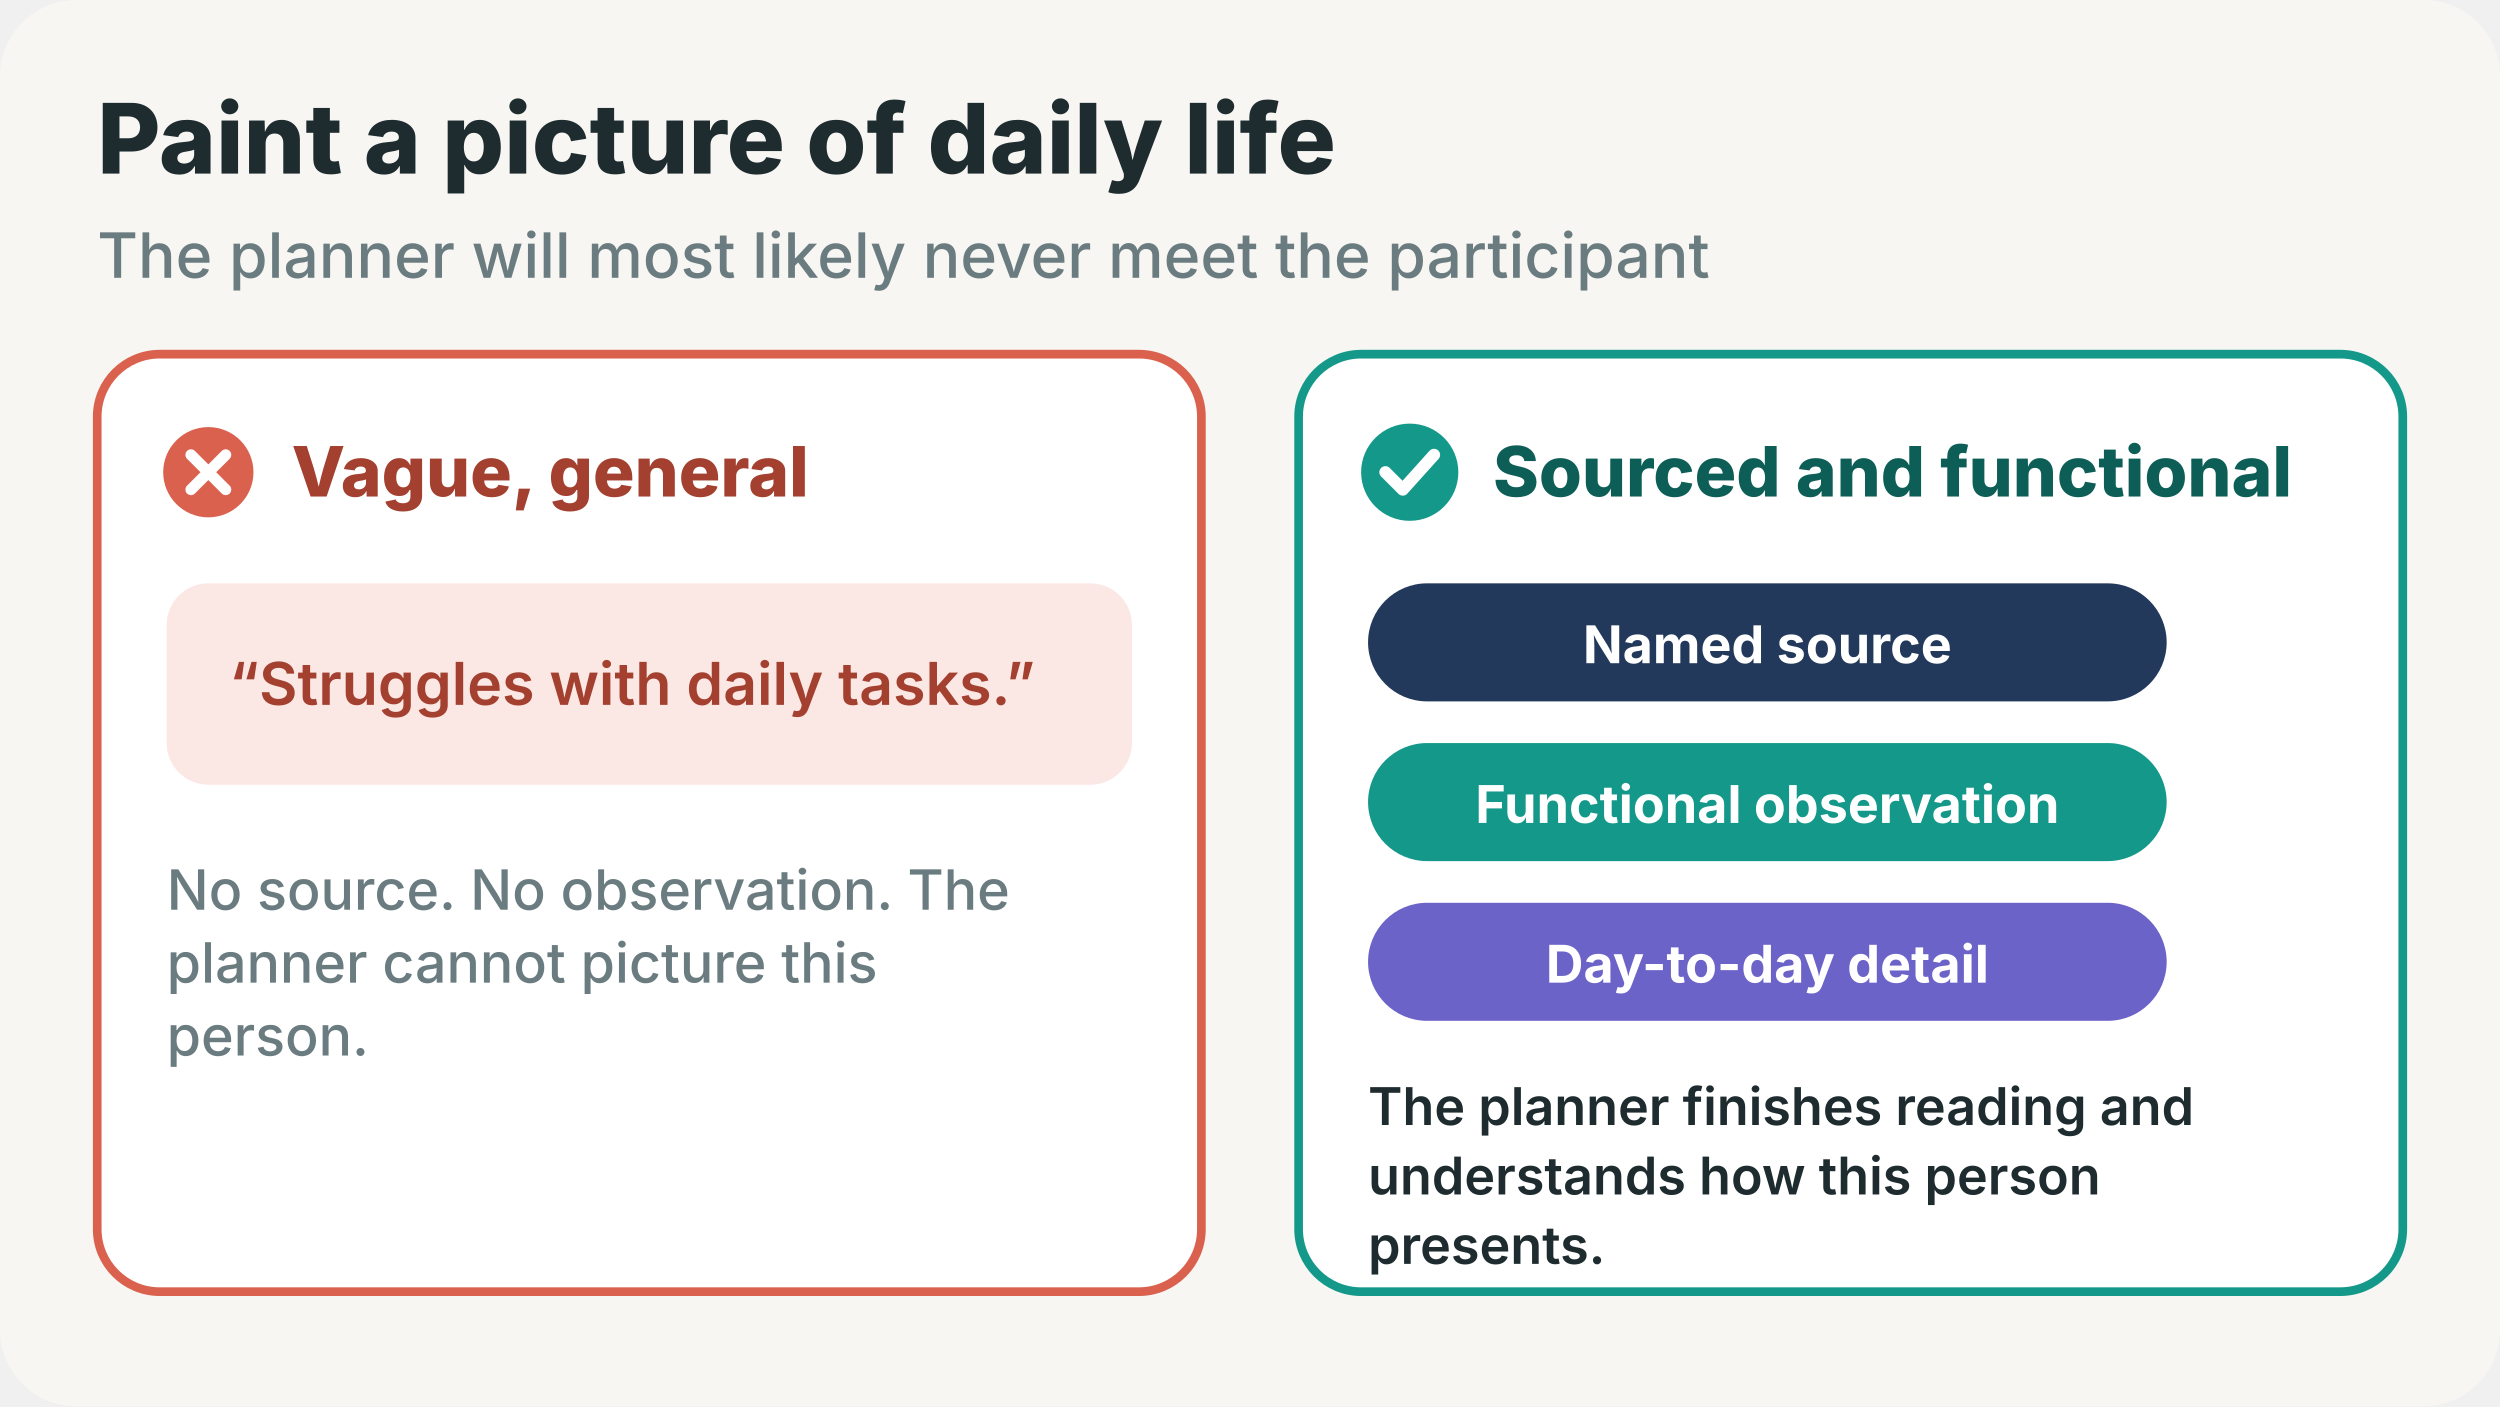
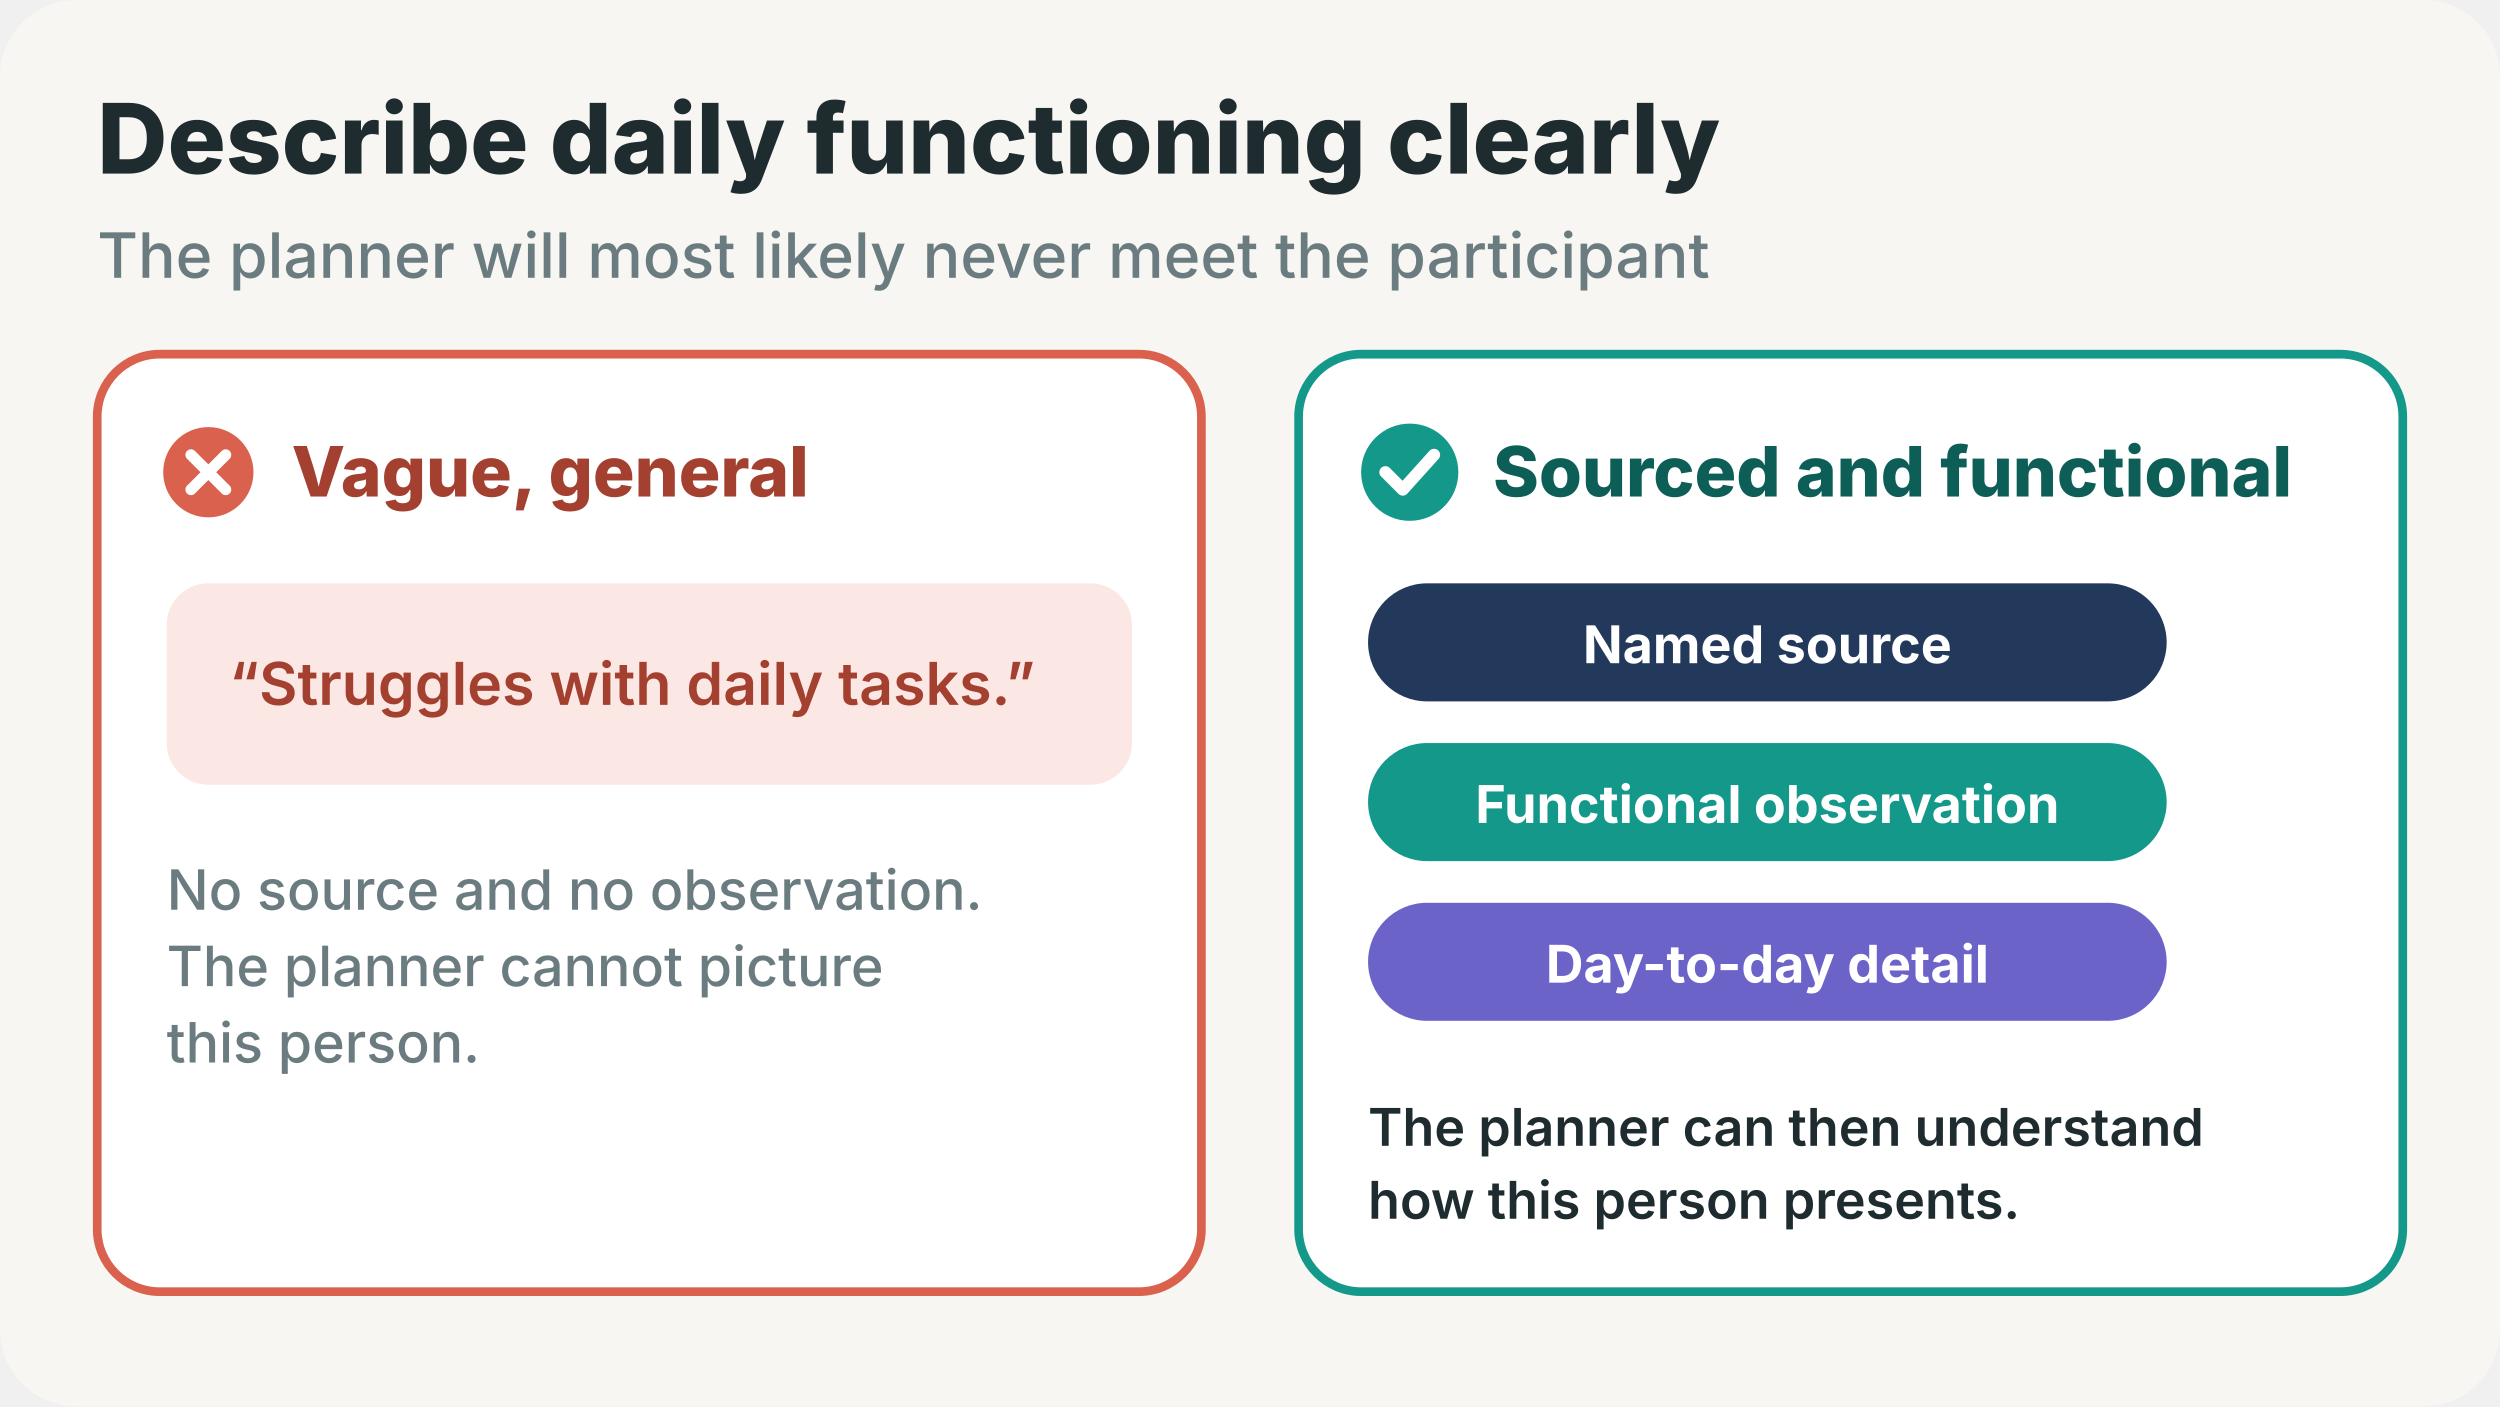
<svg xmlns="http://www.w3.org/2000/svg" viewBox="0 0 720 405" role="img" aria-labelledby="t" font-family="Inter, -apple-system, Segoe UI, Helvetica, Arial, sans-serif">
  <rect width="720" height="405" rx="22" fill="#F7F6F2" />
-   <text x="28" y="50" font-size="28" font-weight="800" fill="#1E2B2F" text-anchor="start">Paint a picture of daily life</text>
+   <text x="28" y="50" font-size="28" font-weight="800" fill="#1E2B2F" text-anchor="start">Describe daily functioning clearly</text>
  <text x="28" y="80" font-size="18" font-weight="500" fill="#6B7C80" text-anchor="start">The planner will most likely never meet the participant</text>
  <rect x="28" y="102" width="318" height="270" rx="18" fill="#fff" stroke="#D9614E" stroke-width="2.5" />
  <circle cx="60" cy="136" r="13" fill="#D9614E" />
  <path d="M55 131 L65 141 M65 131 L55 141" stroke="#fff" stroke-width="3.2" stroke-linecap="round" />
  <text x="84" y="143" font-size="20" font-weight="800" fill="#A3402F" text-anchor="start">Vague, general</text>
  <rect x="48" y="168" width="278" height="58" rx="12" fill="#FBE7E3" stroke="#FBE7E3" stroke-width="0" />
  <text x="66" y="203" font-size="17" font-weight="600" fill="#A3402F" text-anchor="start">“Struggles with daily tasks.”</text>
-   <text x="48" y="262" font-size="16" font-weight="500" fill="#6B7C80" text-anchor="start">No source. No observation. The</text>
-   <text x="48" y="283" font-size="16" font-weight="500" fill="#6B7C80" text-anchor="start">planner cannot picture this</text>
-   <text x="48" y="304" font-size="16" font-weight="500" fill="#6B7C80" text-anchor="start">person.</text>
+   <text x="48" y="262" font-size="16" font-weight="500" fill="#6B7C80" text-anchor="start">No source and no observation.</text>
+   <text x="48" y="284" font-size="16" font-weight="500" fill="#6B7C80" text-anchor="start">The planner cannot picture</text>
+   <text x="48" y="306" font-size="16" font-weight="500" fill="#6B7C80" text-anchor="start">this person.</text>
  <rect x="374" y="102" width="318" height="270" rx="18" fill="#fff" stroke="#14988A" stroke-width="2.5" />
  <circle cx="406" cy="136" r="14" fill="#14988A" />
  <path d="M399 136 L404 141 L413 131" fill="none" stroke="#fff" stroke-width="3.5" stroke-linecap="round" stroke-linejoin="round" />
  <text x="430" y="143" font-size="20" font-weight="800" fill="#0D5E57" text-anchor="start">Sourced and functional</text>
  <rect x="394" y="168" width="230" height="34" rx="17.0" fill="#23395B" stroke="#23395B" stroke-width="0" />
  <text x="509.0" y="191.0" font-size="15" font-weight="700" fill="#fff" text-anchor="middle">Named source</text>
  <rect x="394" y="214" width="230" height="34" rx="17.0" fill="#14988A" stroke="#14988A" stroke-width="0" />
  <text x="509.0" y="237.0" font-size="15" font-weight="700" fill="#fff" text-anchor="middle">Functional observation</text>
  <rect x="394" y="260" width="230" height="34" rx="17.0" fill="#6C63C9" stroke="#6C63C9" stroke-width="0" />
  <text x="509.0" y="283.0" font-size="15" font-weight="700" fill="#fff" text-anchor="middle">Day-to-day detail</text>
-   <text x="394" y="324" font-size="15" font-weight="600" fill="#1E2B2F" text-anchor="start">The planner finishes reading and</text>
-   <text x="394" y="344" font-size="15" font-weight="600" fill="#1E2B2F" text-anchor="start">understands how this person</text>
-   <text x="394" y="364" font-size="15" font-weight="600" fill="#1E2B2F" text-anchor="start">presents.</text>
+   <text x="394" y="330" font-size="15" font-weight="600" fill="#1E2B2F" text-anchor="start">The planner can then understand</text>
+   <text x="394" y="351" font-size="15" font-weight="600" fill="#1E2B2F" text-anchor="start">how this person presents.</text>
</svg>
